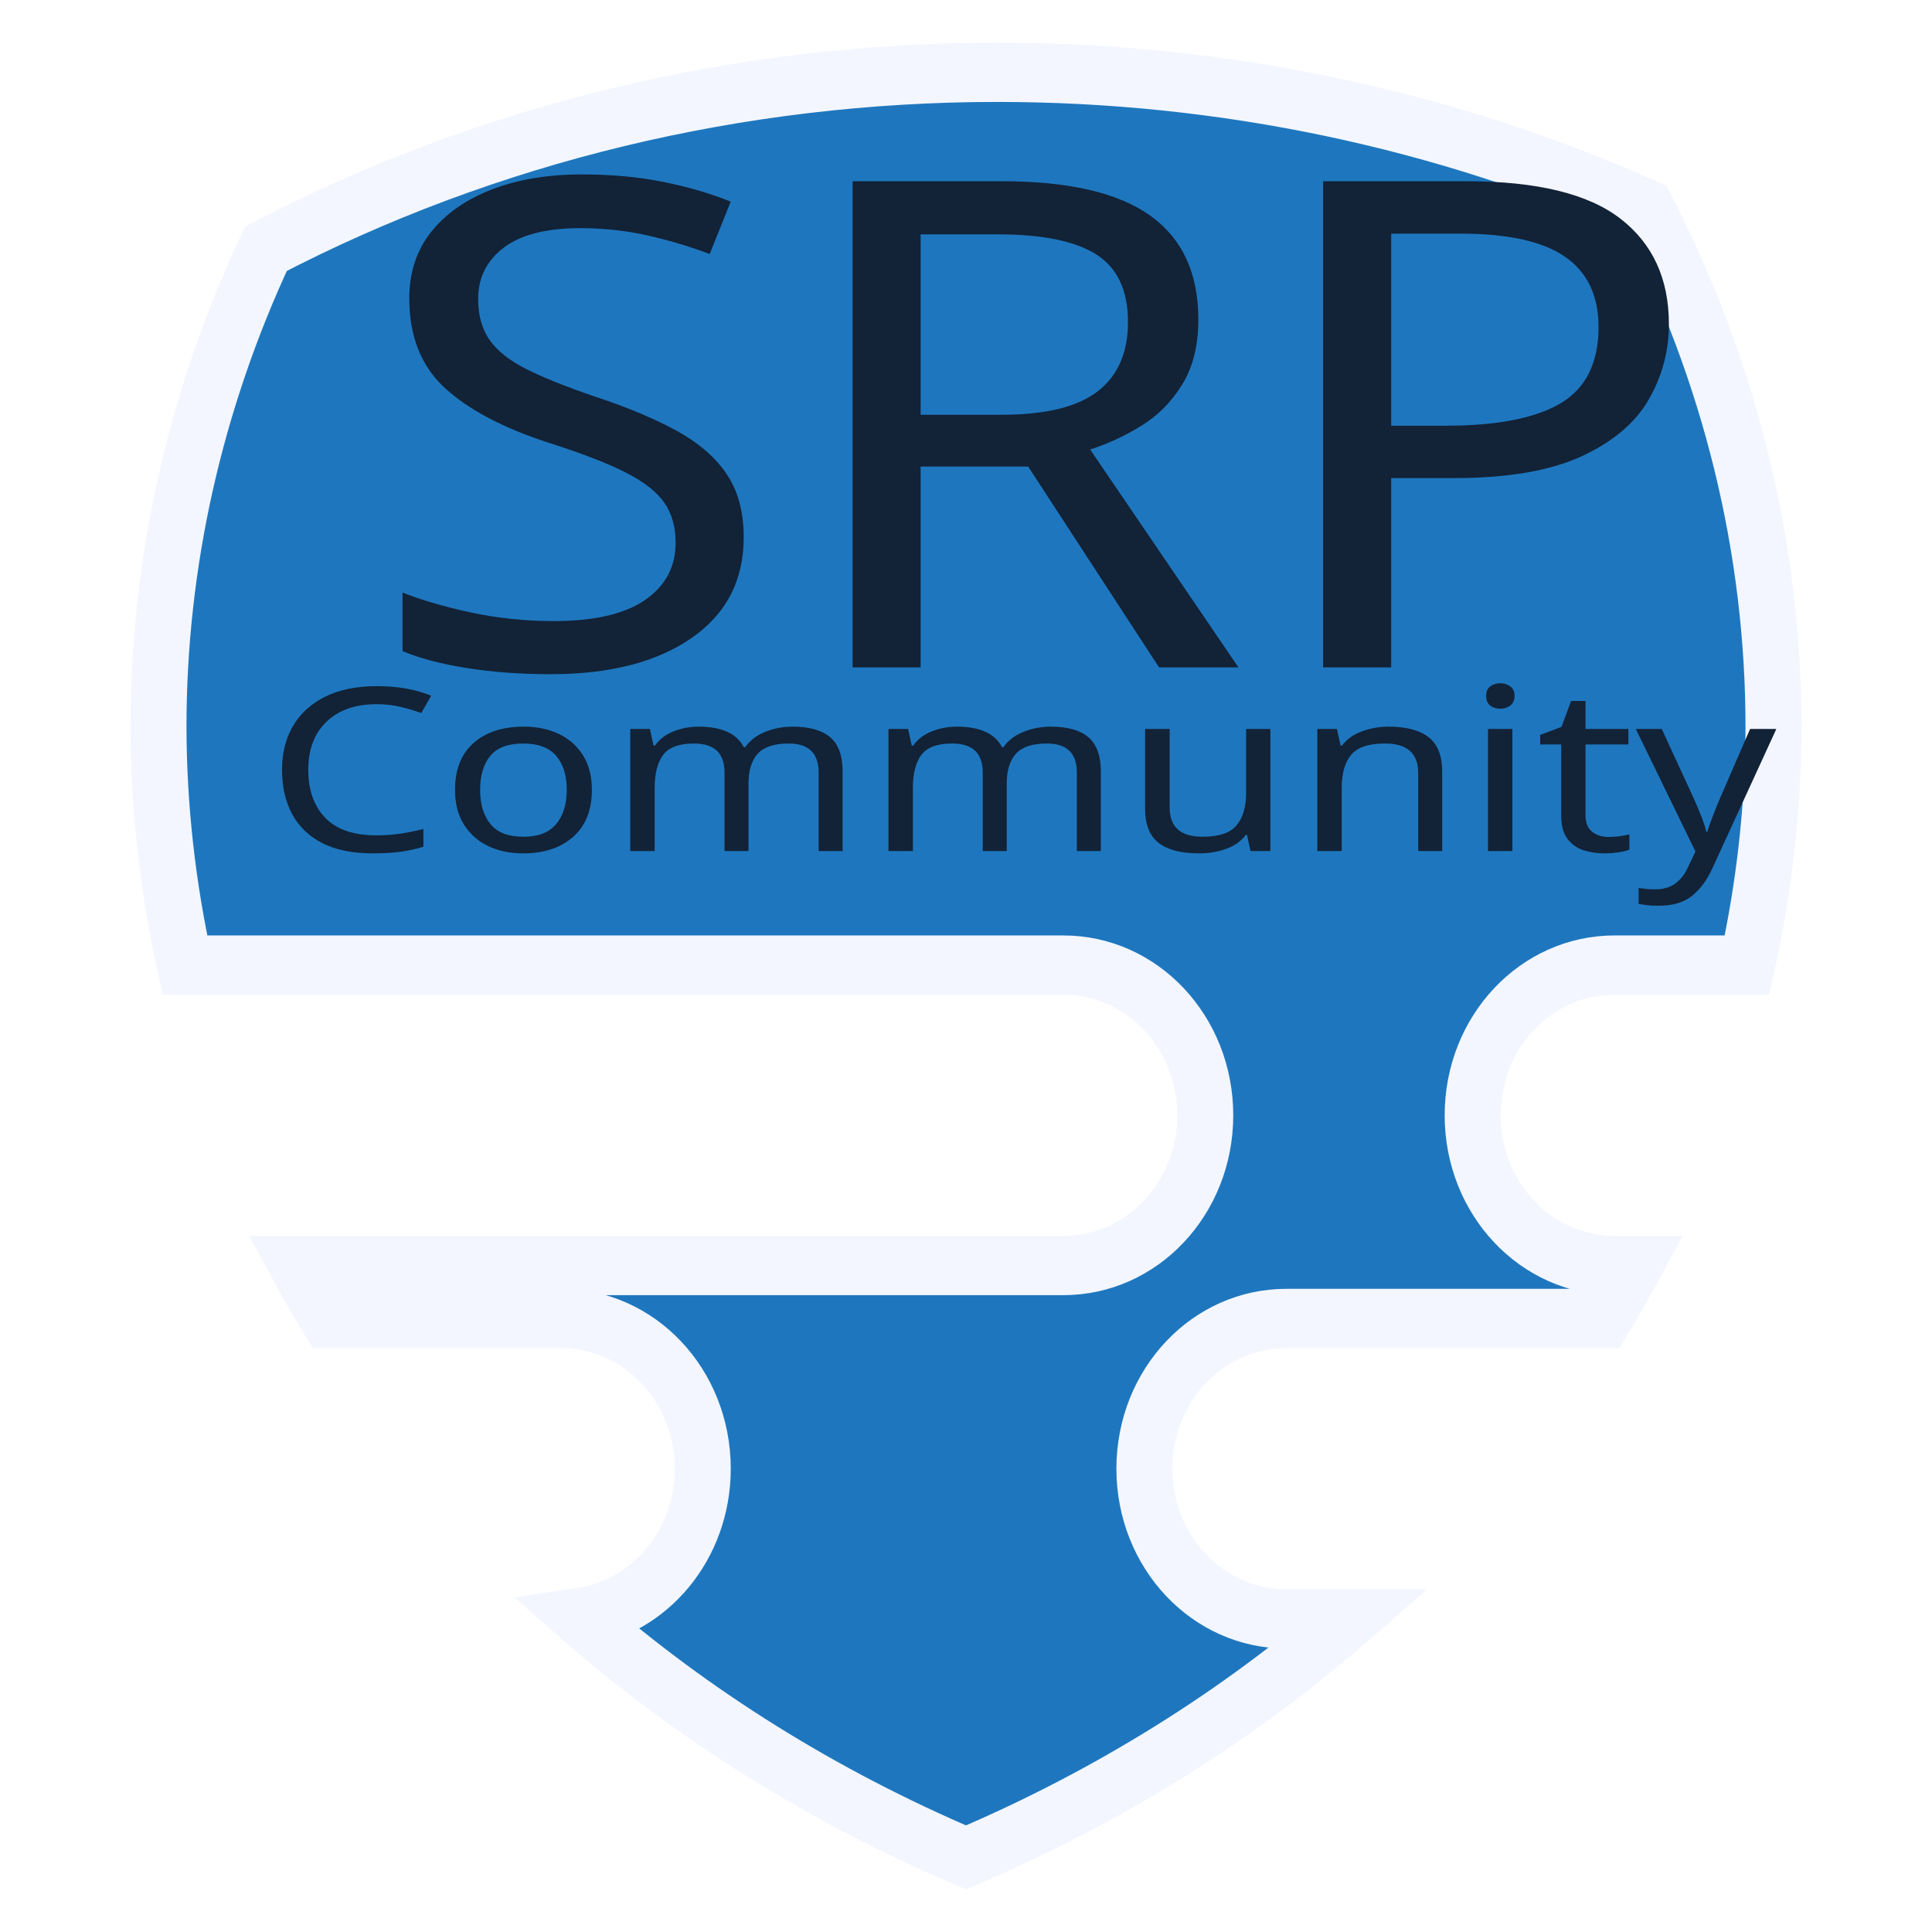
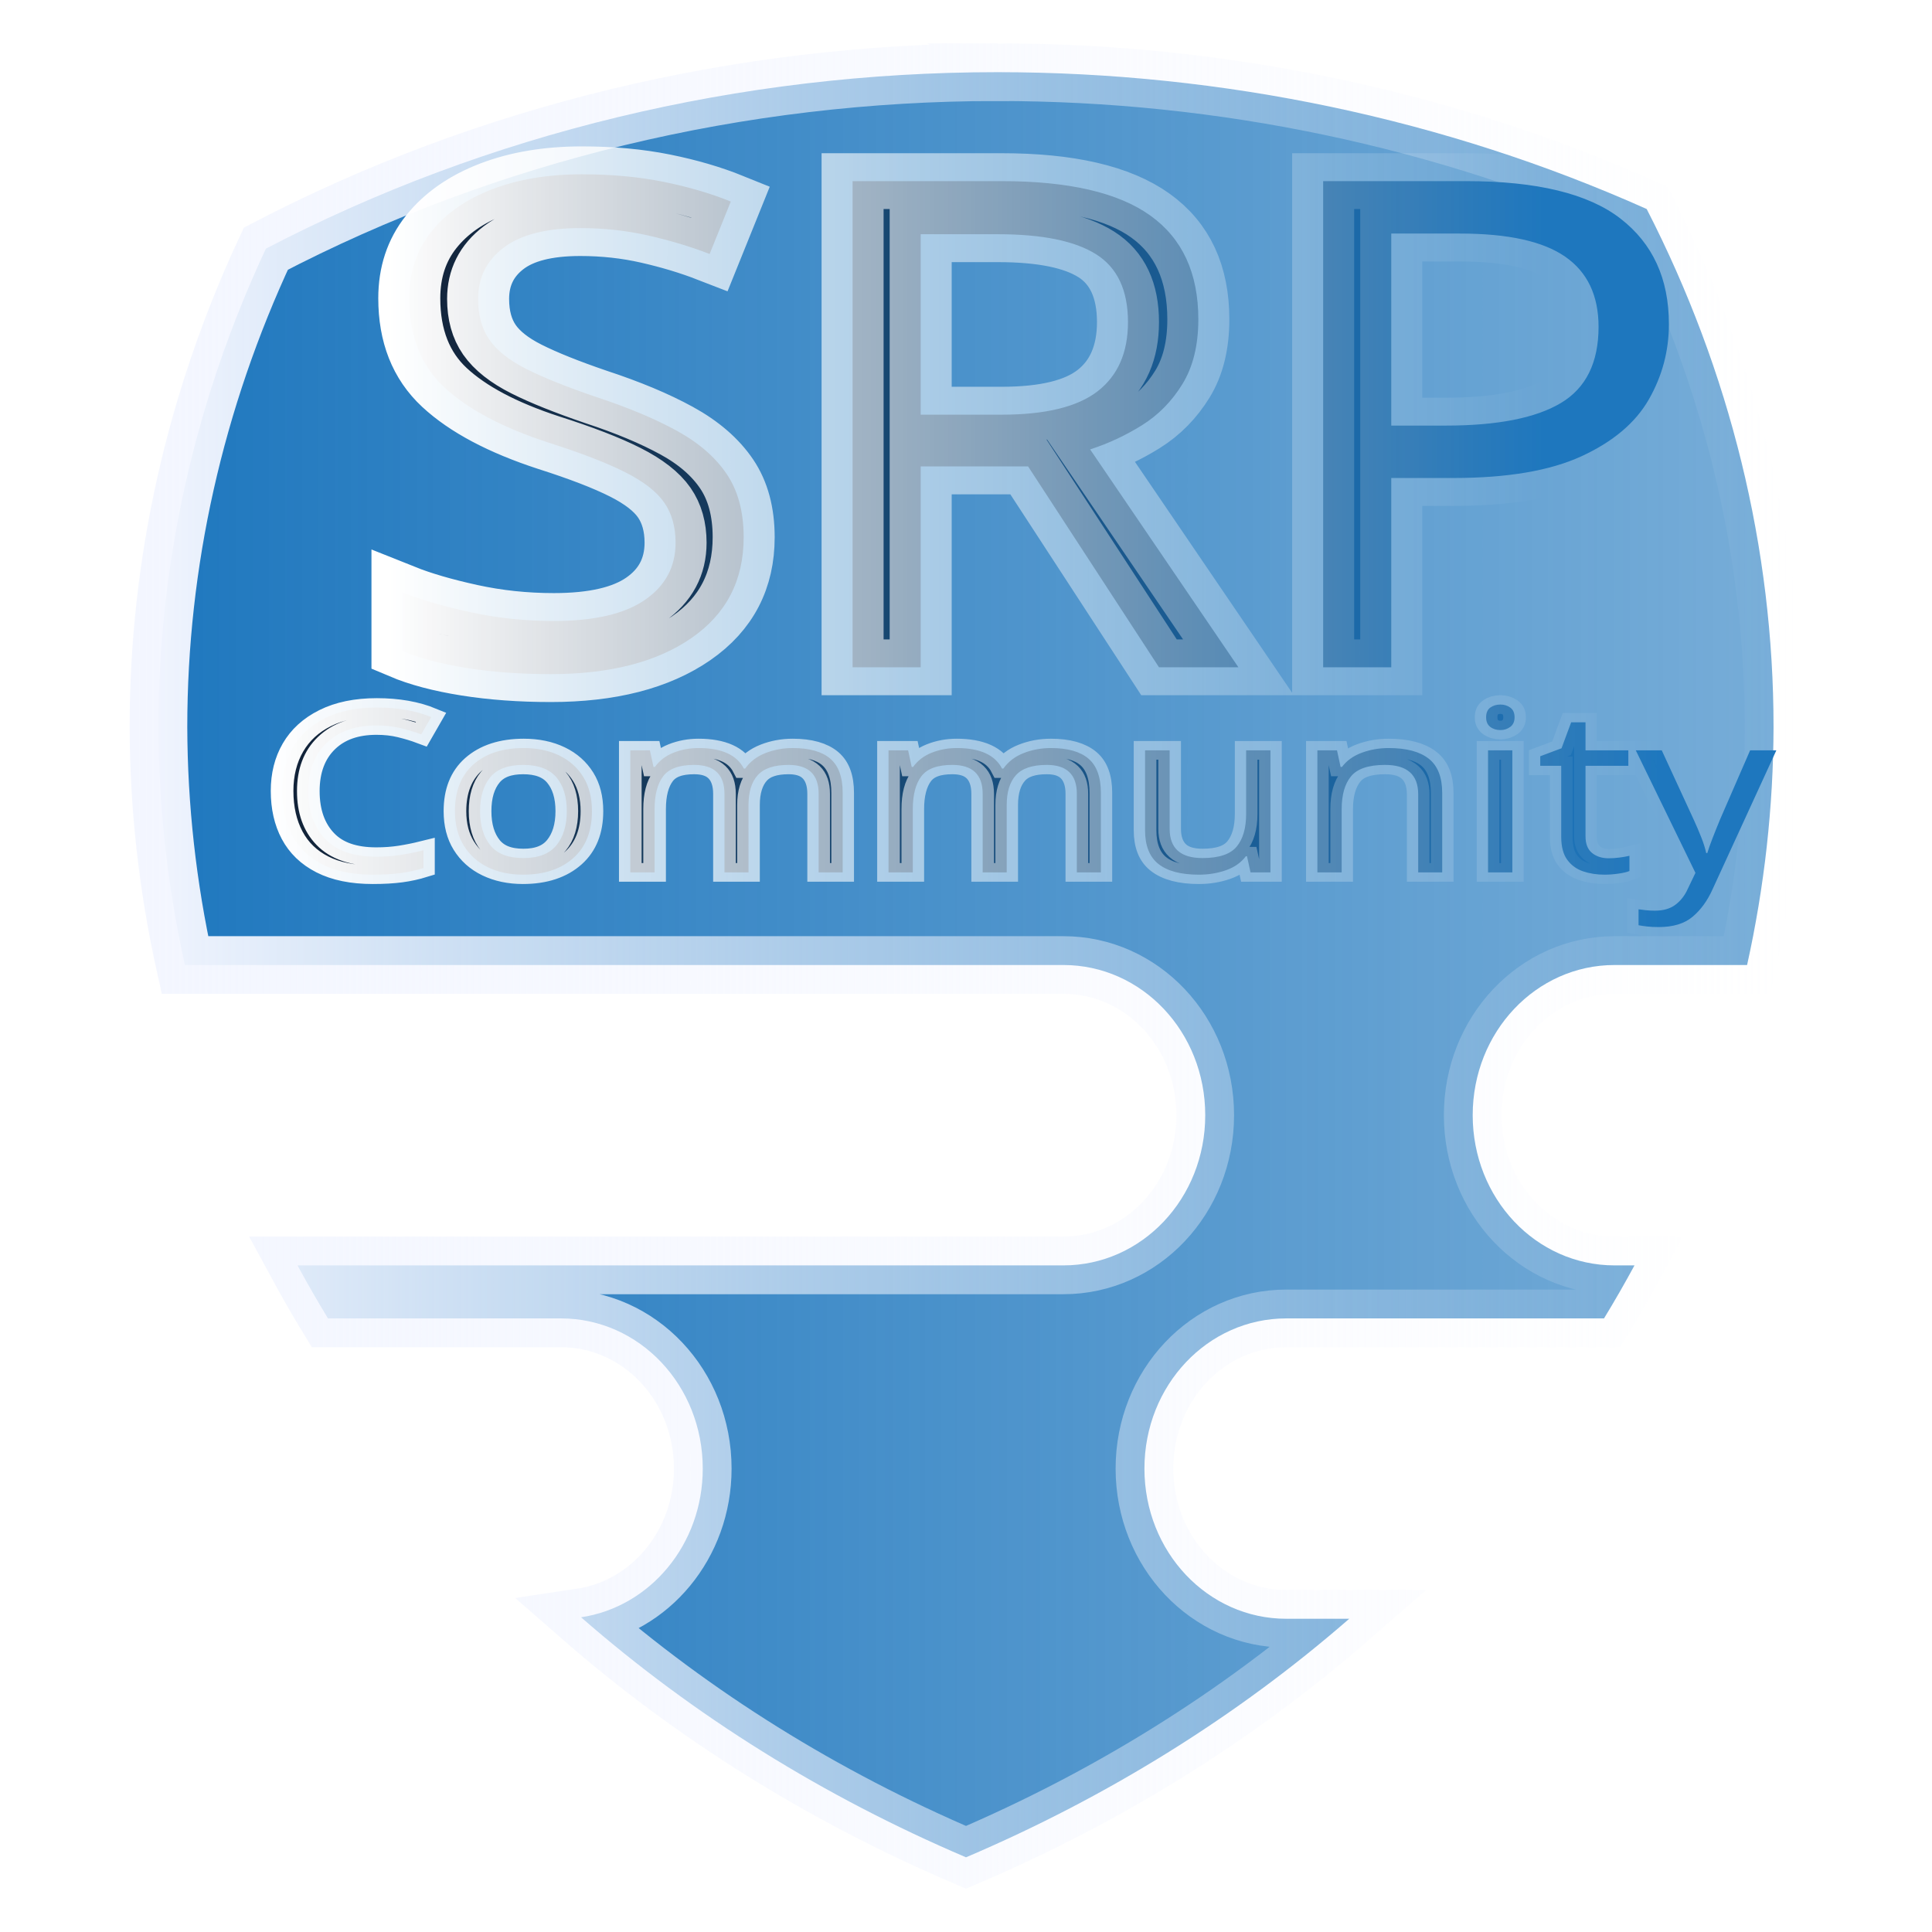
- <svg xmlns="http://www.w3.org/2000/svg" width="1000mm" height="1000mm" viewBox="0 0 1000 1000" version="1.1" id="svg1">
-   <defs id="defs1" />
+ <svg xmlns="http://www.w3.org/2000/svg" xmlns:xlink="http://www.w3.org/1999/xlink" width="1000mm" height="1000mm" viewBox="0 0 1000 1000" version="1.1" id="svg1">
+   <defs id="defs1">
+     <linearGradient id="linearGradient47">
+       <stop style="stop-color:#1e77be;stop-opacity:1;" offset="0" id="stop46" />
+       <stop style="stop-color:#1e77be;stop-opacity:0.6;" offset="1" id="stop47" />
+     </linearGradient>
+     <linearGradient id="linearGradient3">
+       <stop style="stop-color:#ffffff;stop-opacity:1;" offset="0" id="stop3" />
+       <stop style="stop-color:#ffffff;stop-opacity:0;" offset="1" id="stop4" />
+     </linearGradient>
+     <linearGradient id="linearGradient1">
+       <stop style="stop-color:#ffffff;stop-opacity:1;" offset="0" id="stop1" />
+       <stop style="stop-color:#ffffff;stop-opacity:0;" offset="1" id="stop2" />
+     </linearGradient>
+     <linearGradient id="linearGradient16">
+       <stop style="stop-color:#122237;stop-opacity:1;" offset="0" id="stop16" />
+       <stop style="stop-color:#1e77be;stop-opacity:1;" offset="1" id="stop17" />
+     </linearGradient>
+     <linearGradient id="linearGradient14">
+       <stop style="stop-color:#122237;stop-opacity:1;" offset="0" id="stop14" />
+       <stop style="stop-color:#1e77be;stop-opacity:1;" offset="1" id="stop15" />
+     </linearGradient>
+     <linearGradient id="linearGradient6">
+       <stop style="stop-color:#f3f6ff;stop-opacity:1;" offset="0" id="stop7" />
+       <stop style="stop-color:#f3f6ff;stop-opacity:0;" offset="1" id="stop8" />
+     </linearGradient>
+     <linearGradient xlink:href="#linearGradient6" id="linearGradient8" x1="67.1" y1="500.051" x2="932.9" y2="500.051" gradientUnits="userSpaceOnUse" gradientTransform="translate(76.06772,-1223.748)" />
+     <linearGradient xlink:href="#linearGradient47" id="linearGradient9" x1="67.1" y1="500.051" x2="932.9" y2="500.051" gradientUnits="userSpaceOnUse" gradientTransform="translate(76.06772,-1223.748)" />
+     <linearGradient xlink:href="#linearGradient14" id="linearGradient15" x1="191.018" y1="240.317" x2="757.705" y2="240.317" gradientUnits="userSpaceOnUse" gradientTransform="translate(72.16723,-1289.89)" />
+     <linearGradient xlink:href="#linearGradient16" id="linearGradient17" x1="128.097" y1="454.454" x2="780.063" y2="454.454" gradientUnits="userSpaceOnUse" gradientTransform="translate(69.0816,-1335.268)" />
+     <linearGradient xlink:href="#linearGradient1" id="linearGradient2" x1="191.018" y1="240.317" x2="757.705" y2="240.317" gradientUnits="userSpaceOnUse" gradientTransform="translate(72.16723,-1289.89)" />
+     <linearGradient xlink:href="#linearGradient3" id="linearGradient4" x1="128.097" y1="454.454" x2="780.063" y2="454.454" gradientUnits="userSpaceOnUse" gradientTransform="translate(69.0816,-1335.268)" />
+   </defs>
  <g id="layer1">
-     <g id="g22" transform="matrix(4.125786,0,0,4.367533,1475.934,-127.0221)">
-       <path id="path6" style="fill:#1e77be;fill-opacity:1;stroke:#f3f6ff;stroke-width:7.029;stroke-opacity:1" d="m -232.623,37.649 a 179.728,149.249 0 0 0 -91.755,20.915 179.728,149.249 0 0 0 -13.477,56.701 179.728,149.249 0 0 0 3.318,28.194 h 110.206 c 9.861,0 17.799,7.939 17.799,17.799 0,9.861 -7.938,17.799 -17.799,17.799 h -96.079 a 179.728,149.249 0 0 0 3.822,6.282 h 29.217 c 9.861,0 17.799,7.939 17.799,17.799 0,9 -6.614,16.399 -15.266,17.622 a 179.728,149.249 0 0 0 48.292,28.446 179.728,149.249 0 0 0 48.076,-28.269 h -7.893 c -9.861,0 -17.799,-7.938 -17.799,-17.799 0,-9.861 7.938,-17.799 17.799,-17.799 h 39.858 a 179.728,149.249 0 0 0 3.822,-6.282 h -2.498 c -9.861,0 -17.799,-7.938 -17.799,-17.799 0,-9.861 7.939,-17.799 17.799,-17.799 h 16.625 a 179.728,149.249 0 0 0 3.318,-28.194 179.728,149.249 0 0 0 -15.914,-61.399 179.728,149.249 0 0 0 -81.474,-16.217 z" />
-       <text xml:space="preserve" style="font-style:normal;font-variant:normal;font-weight:normal;font-stretch:normal;font-size:87.517px;font-family:'Showcard Gothic';-inkscape-font-specification:'Showcard Gothic';writing-mode:lr-tb;direction:ltr;fill:#122237;fill-opacity:1;stroke:none;stroke-width:7.174;stroke-opacity:1" x="-287.771" y="117.318" id="text7" transform="scale(1.084489,0.9220933)">
-         <tspan id="tspan7" style="font-style:normal;font-variant:normal;font-weight:normal;font-stretch:normal;font-size:87.517px;font-family:'Bauhaus 93';-inkscape-font-specification:'Bauhaus 93, ';fill:#122237;fill-opacity:1;stroke:none;stroke-width:7.174;stroke-opacity:1" x="-287.771" y="117.318">SRP</tspan>
+     <g id="g47" transform="translate(-76.06771,1223.698)">
+       <path id="path3" style="fill:url(#linearGradient9);fill-opacity:1;stroke:url(#linearGradient8);stroke-width:29.838;stroke-opacity:1" d="m 592.249,-1186.339 a 741.518,651.852 0 0 0 -378.56,91.347 741.518,651.852 0 0 0 -55.602,247.645 741.518,651.852 0 0 0 13.69,123.137 h 454.687 c 40.683,0 73.434,34.673 73.434,77.74 0,43.067 -32.751,77.737 -73.434,77.737 H 230.063 a 741.518,651.852 0 0 0 15.769,27.436 h 120.544 c 40.683,0 73.437,34.673 73.437,77.74 0,39.308 -27.286,71.623 -62.983,76.963 a 741.518,651.852 0 0 0 199.243,124.238 741.518,651.852 0 0 0 198.35,-123.464 h -32.563 c -40.683,0 -73.434,-34.67 -73.434,-77.737 0,-43.067 32.751,-77.74 73.434,-77.74 h 164.446 a 741.518,651.852 0 0 0 15.769,-27.436 H 911.77 c -40.683,0 -73.437,-34.671 -73.437,-77.737 0,-43.067 32.754,-77.74 73.437,-77.74 h 68.59 a 741.518,651.852 0 0 0 13.688,-123.137 741.518,651.852 0 0 0 -65.657,-268.164 741.518,651.852 0 0 0 -336.143,-70.829 z" />
+       <text xml:space="preserve" style="font-style:normal;font-variant:normal;font-weight:normal;font-stretch:normal;font-size:371.503px;font-family:'Showcard Gothic';-inkscape-font-specification:'Showcard Gothic';writing-mode:lr-tb;direction:ltr;fill:url(#linearGradient15);fill-opacity:1;stroke:url(#linearGradient2);stroke-width:30.451;stroke-opacity:1" x="250.85" y="-925.768" id="text4" transform="scale(1.054048,0.9487234)">
+         <tspan id="tspan4" style="font-style:normal;font-variant:normal;font-weight:normal;font-stretch:normal;font-size:371.503px;font-family:'Bauhaus 93';-inkscape-font-specification:'Bauhaus 93, ';fill:url(#linearGradient15);fill-opacity:1;stroke:url(#linearGradient2);stroke-width:30.451;stroke-opacity:1" x="250.85" y="-925.768">SRP</tspan>
      </text>
-       <text xml:space="preserve" style="font-style:normal;font-variant:normal;font-weight:bold;font-stretch:normal;font-size:30.58px;font-family:Broadway;-inkscape-font-specification:'Broadway Bold';writing-mode:lr-tb;direction:ltr;fill:#122237;fill-opacity:1;stroke:none;stroke-width:2.507;stroke-opacity:1" x="-286.39" y="147.212" id="text8" transform="scale(1.132929,0.8826677)">
-         <tspan id="tspan8" style="font-style:normal;font-variant:normal;font-weight:normal;font-stretch:normal;font-size:30.58px;font-family:'Bauhaus 93';-inkscape-font-specification:'Bauhaus 93, ';fill:#122237;fill-opacity:1;stroke:none;stroke-width:2.507;stroke-opacity:1" x="-286.39" y="147.212">Community</tspan>
+       <text xml:space="preserve" style="font-style:normal;font-variant:normal;font-weight:bold;font-stretch:normal;font-size:129.81px;font-family:Broadway;-inkscape-font-specification:'Broadway Bold';writing-mode:lr-tb;direction:ltr;fill:url(#linearGradient17);fill-opacity:1;stroke:url(#linearGradient4);stroke-width:10.64;stroke-opacity:1" x="193.756" y="-850.231" id="text5" transform="scale(1.101129,0.9081591)">
+         <tspan id="tspan5" style="font-style:normal;font-variant:normal;font-weight:normal;font-stretch:normal;font-size:129.81px;font-family:'Bauhaus 93';-inkscape-font-specification:'Bauhaus 93, ';fill:url(#linearGradient17);fill-opacity:1;stroke:url(#linearGradient4);stroke-width:10.64;stroke-opacity:1" x="193.756" y="-850.231">Community</tspan>
      </text>
    </g>
  </g>
</svg>
